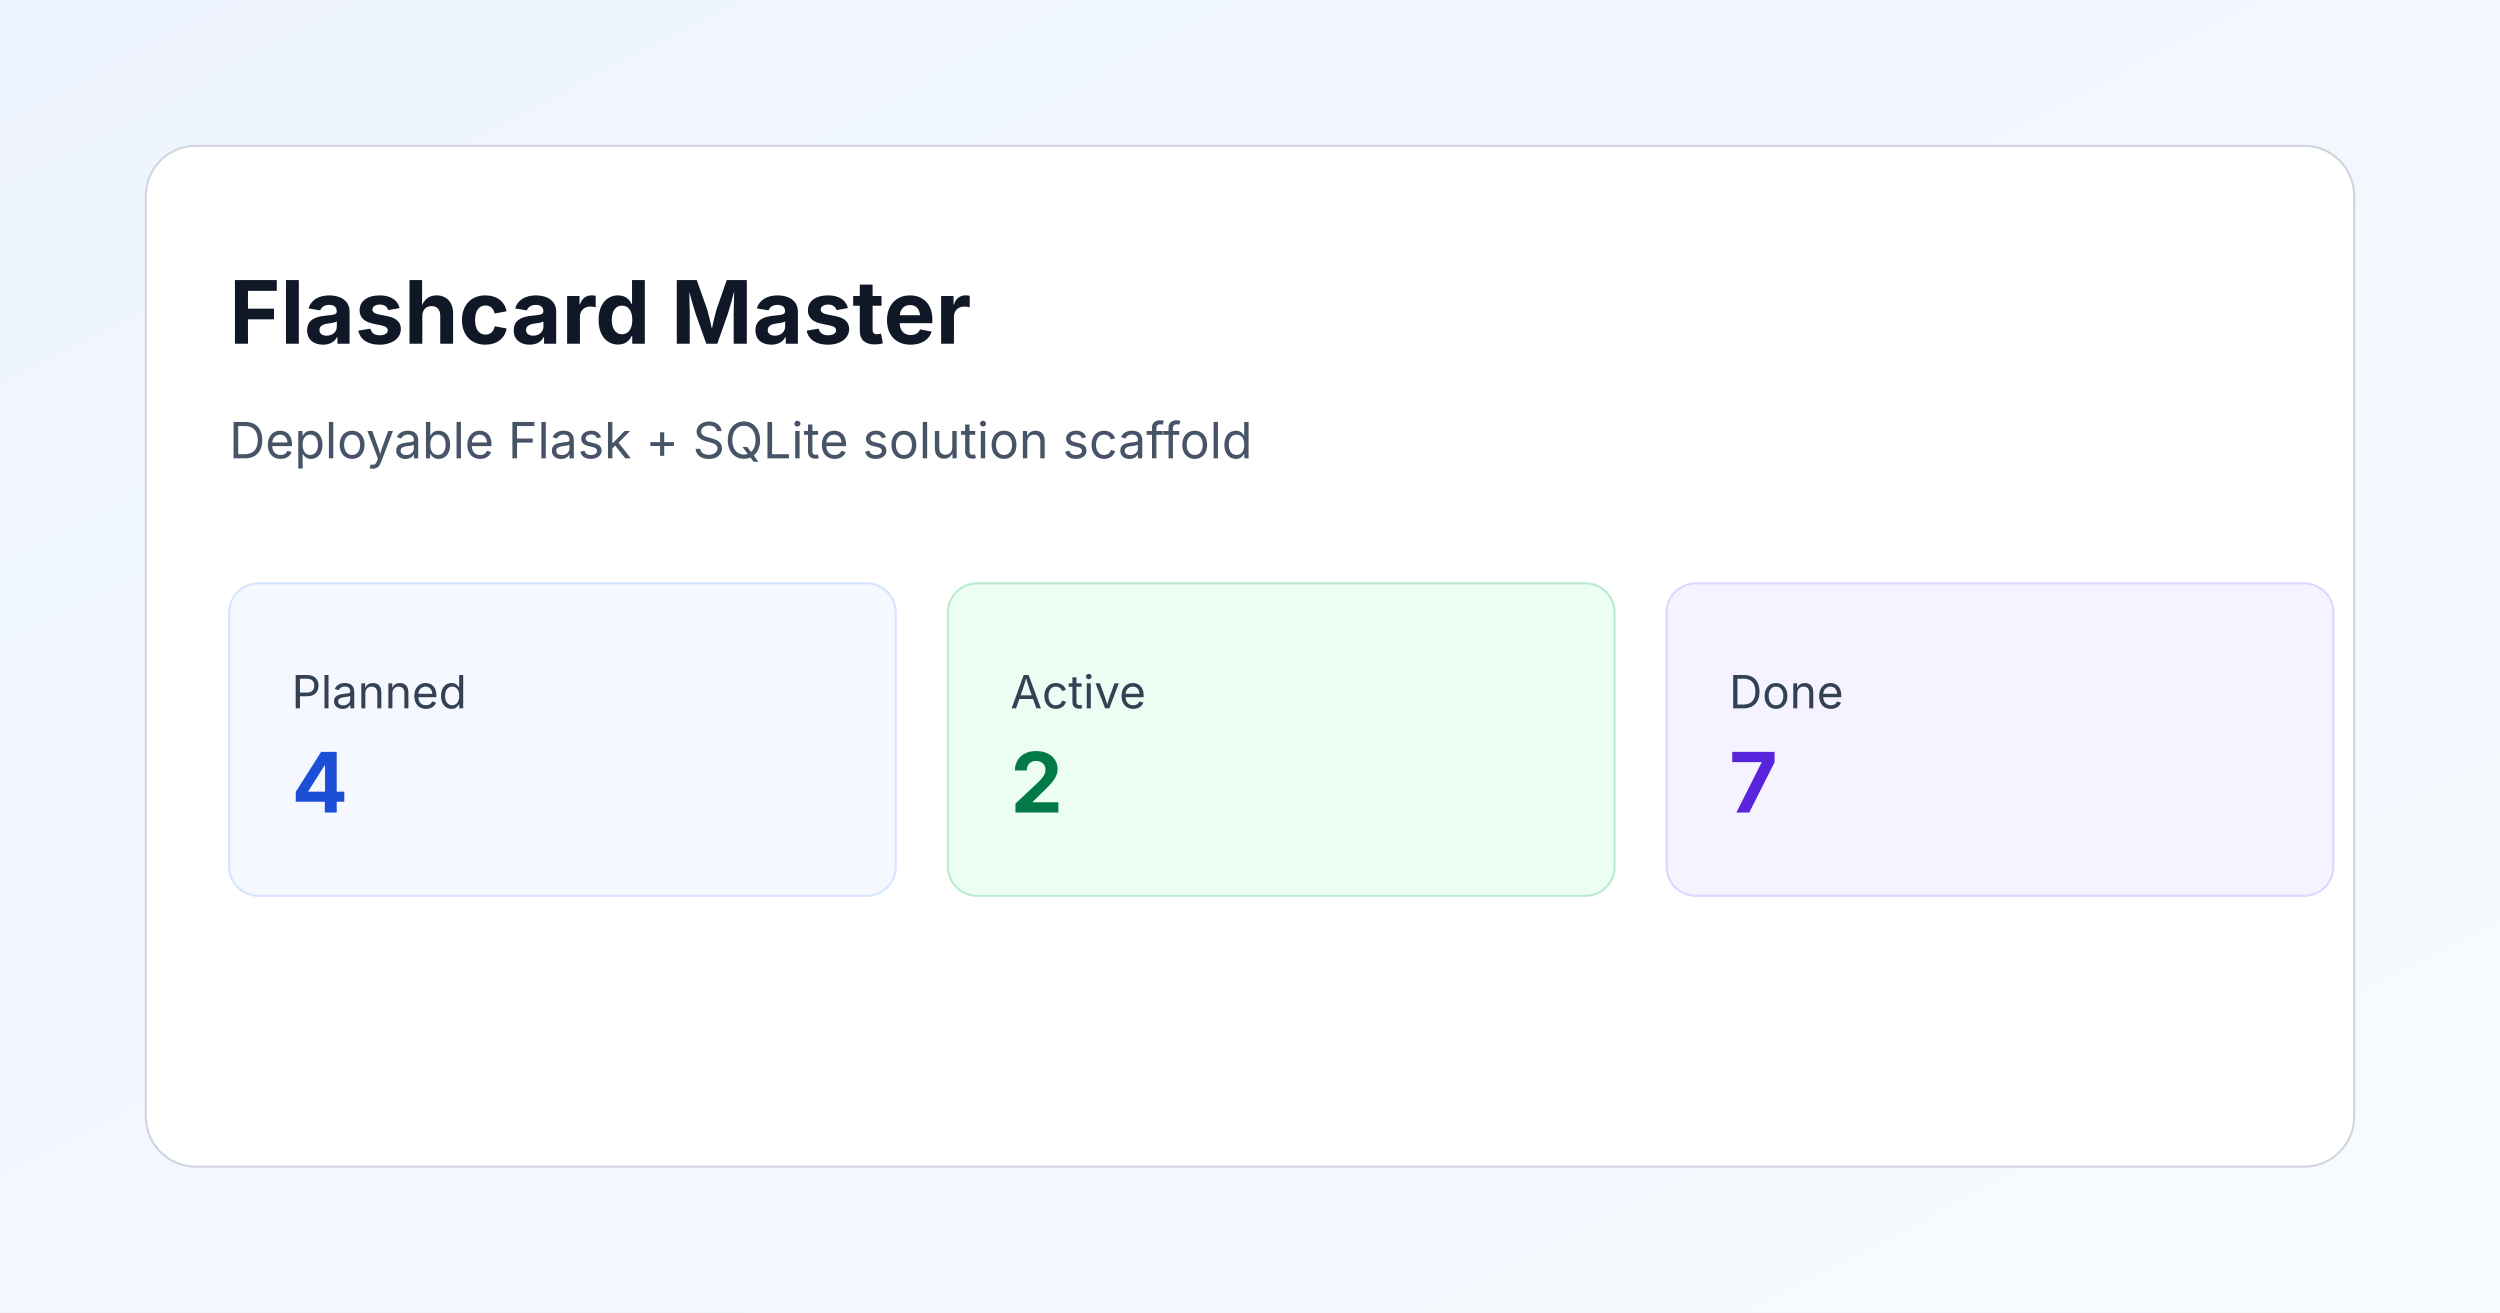
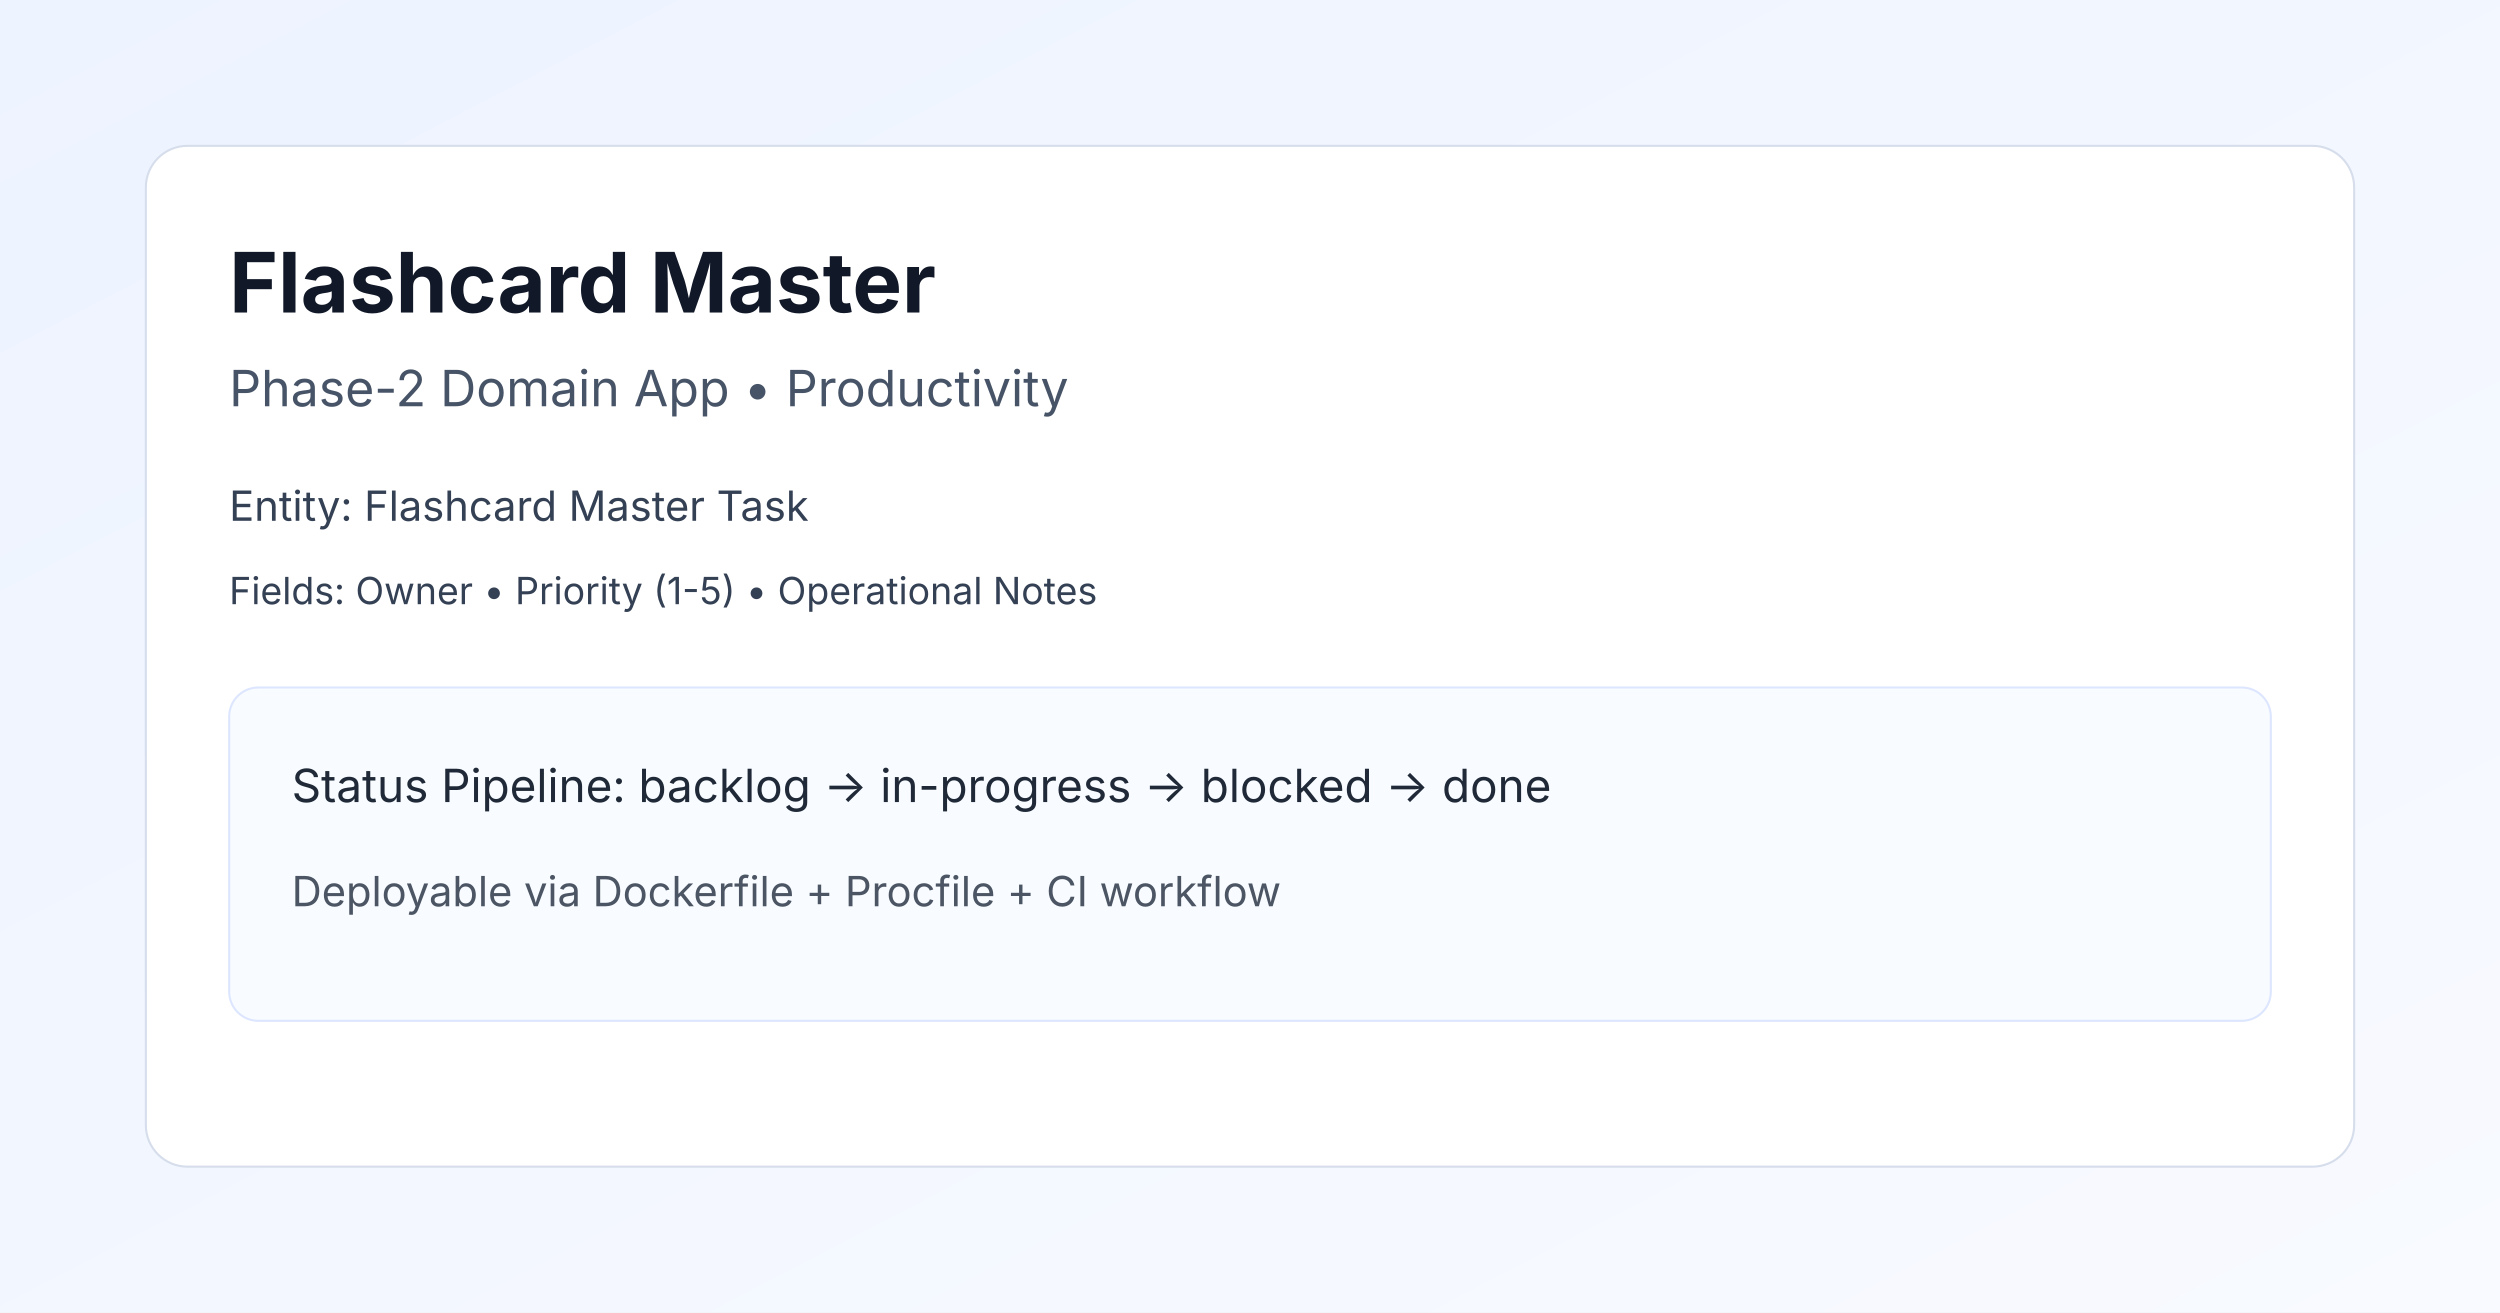
<svg xmlns="http://www.w3.org/2000/svg" width="1200" height="630" viewBox="0 0 1200 630">
  <defs>
    <linearGradient id="bg" x1="0" y1="0" x2="1" y2="1">
-       <stop offset="0%" stop-color="#eef4ff" />
-       <stop offset="100%" stop-color="#f8fbff" />
+       <stop offset="0%" stop-color="#edf3ff" />
+       <stop offset="100%" stop-color="#f8faff" />
    </linearGradient>
  </defs>
  <rect width="1200" height="630" fill="url(#bg)" />
-   <rect x="70" y="70" width="1060" height="490" rx="24" fill="#ffffff" stroke="#d0d5dd" />
-   <text x="110" y="165" font-size="42" font-family="Inter, Arial" fill="#101828" font-weight="700">Flashcard Master</text>
-   <text x="110" y="220" font-size="24" font-family="Inter, Arial" fill="#475467">Deployable Flask + SQLite solution scaffold</text>
-   <rect x="110" y="280" width="320" height="150" rx="14" fill="#f5f8ff" stroke="#d6e4ff" />
-   <text x="140" y="340" font-size="22" font-family="Inter, Arial" fill="#344054">Planned</text>
-   <text x="140" y="390" font-size="40" font-family="Inter, Arial" fill="#1d4ed8" font-weight="700">4</text>
-   <rect x="455" y="280" width="320" height="150" rx="14" fill="#ecfdf3" stroke="#b7ebcf" />
-   <text x="485" y="340" font-size="22" font-family="Inter, Arial" fill="#344054">Active</text>
-   <text x="485" y="390" font-size="40" font-family="Inter, Arial" fill="#027a48" font-weight="700">2</text>
-   <rect x="800" y="280" width="320" height="150" rx="14" fill="#f4f3ff" stroke="#ddd6fe" />
-   <text x="830" y="340" font-size="22" font-family="Inter, Arial" fill="#344054">Done</text>
-   <text x="830" y="390" font-size="40" font-family="Inter, Arial" fill="#5925dc" font-weight="700">7</text>
+   <rect x="70" y="70" width="1060" height="490" rx="20" fill="#fff" stroke="#d6ddeb" />
+   <text x="110" y="150" font-size="40" font-family="Inter, Arial" fill="#111827" font-weight="700">Flashcard Master</text>
+   <text x="110" y="195" font-size="24" font-family="Inter, Arial" fill="#475467">Phase-2 Domain App • Productivity</text>
+   <text x="110" y="250" font-size="20" font-family="Inter, Arial" fill="#344054">Entity: Flashcard Master Task</text>
+   <text x="110" y="290" font-size="18" font-family="Inter, Arial" fill="#344054">Fields: Owner • Priority (1-5) • Operational Notes</text>
+   <rect x="110" y="330" width="980" height="160" rx="14" fill="#f8fbff" stroke="#dde6ff" />
+   <text x="140" y="385" font-size="22" font-family="Inter, Arial" fill="#1f2937">Status Pipeline: backlog → in-progress → blocked → done</text>
+   <text x="140" y="435" font-size="20" font-family="Inter, Arial" fill="#4b5563">Deployable via Dockerfile + Procfile + CI workflow</text>
</svg>
